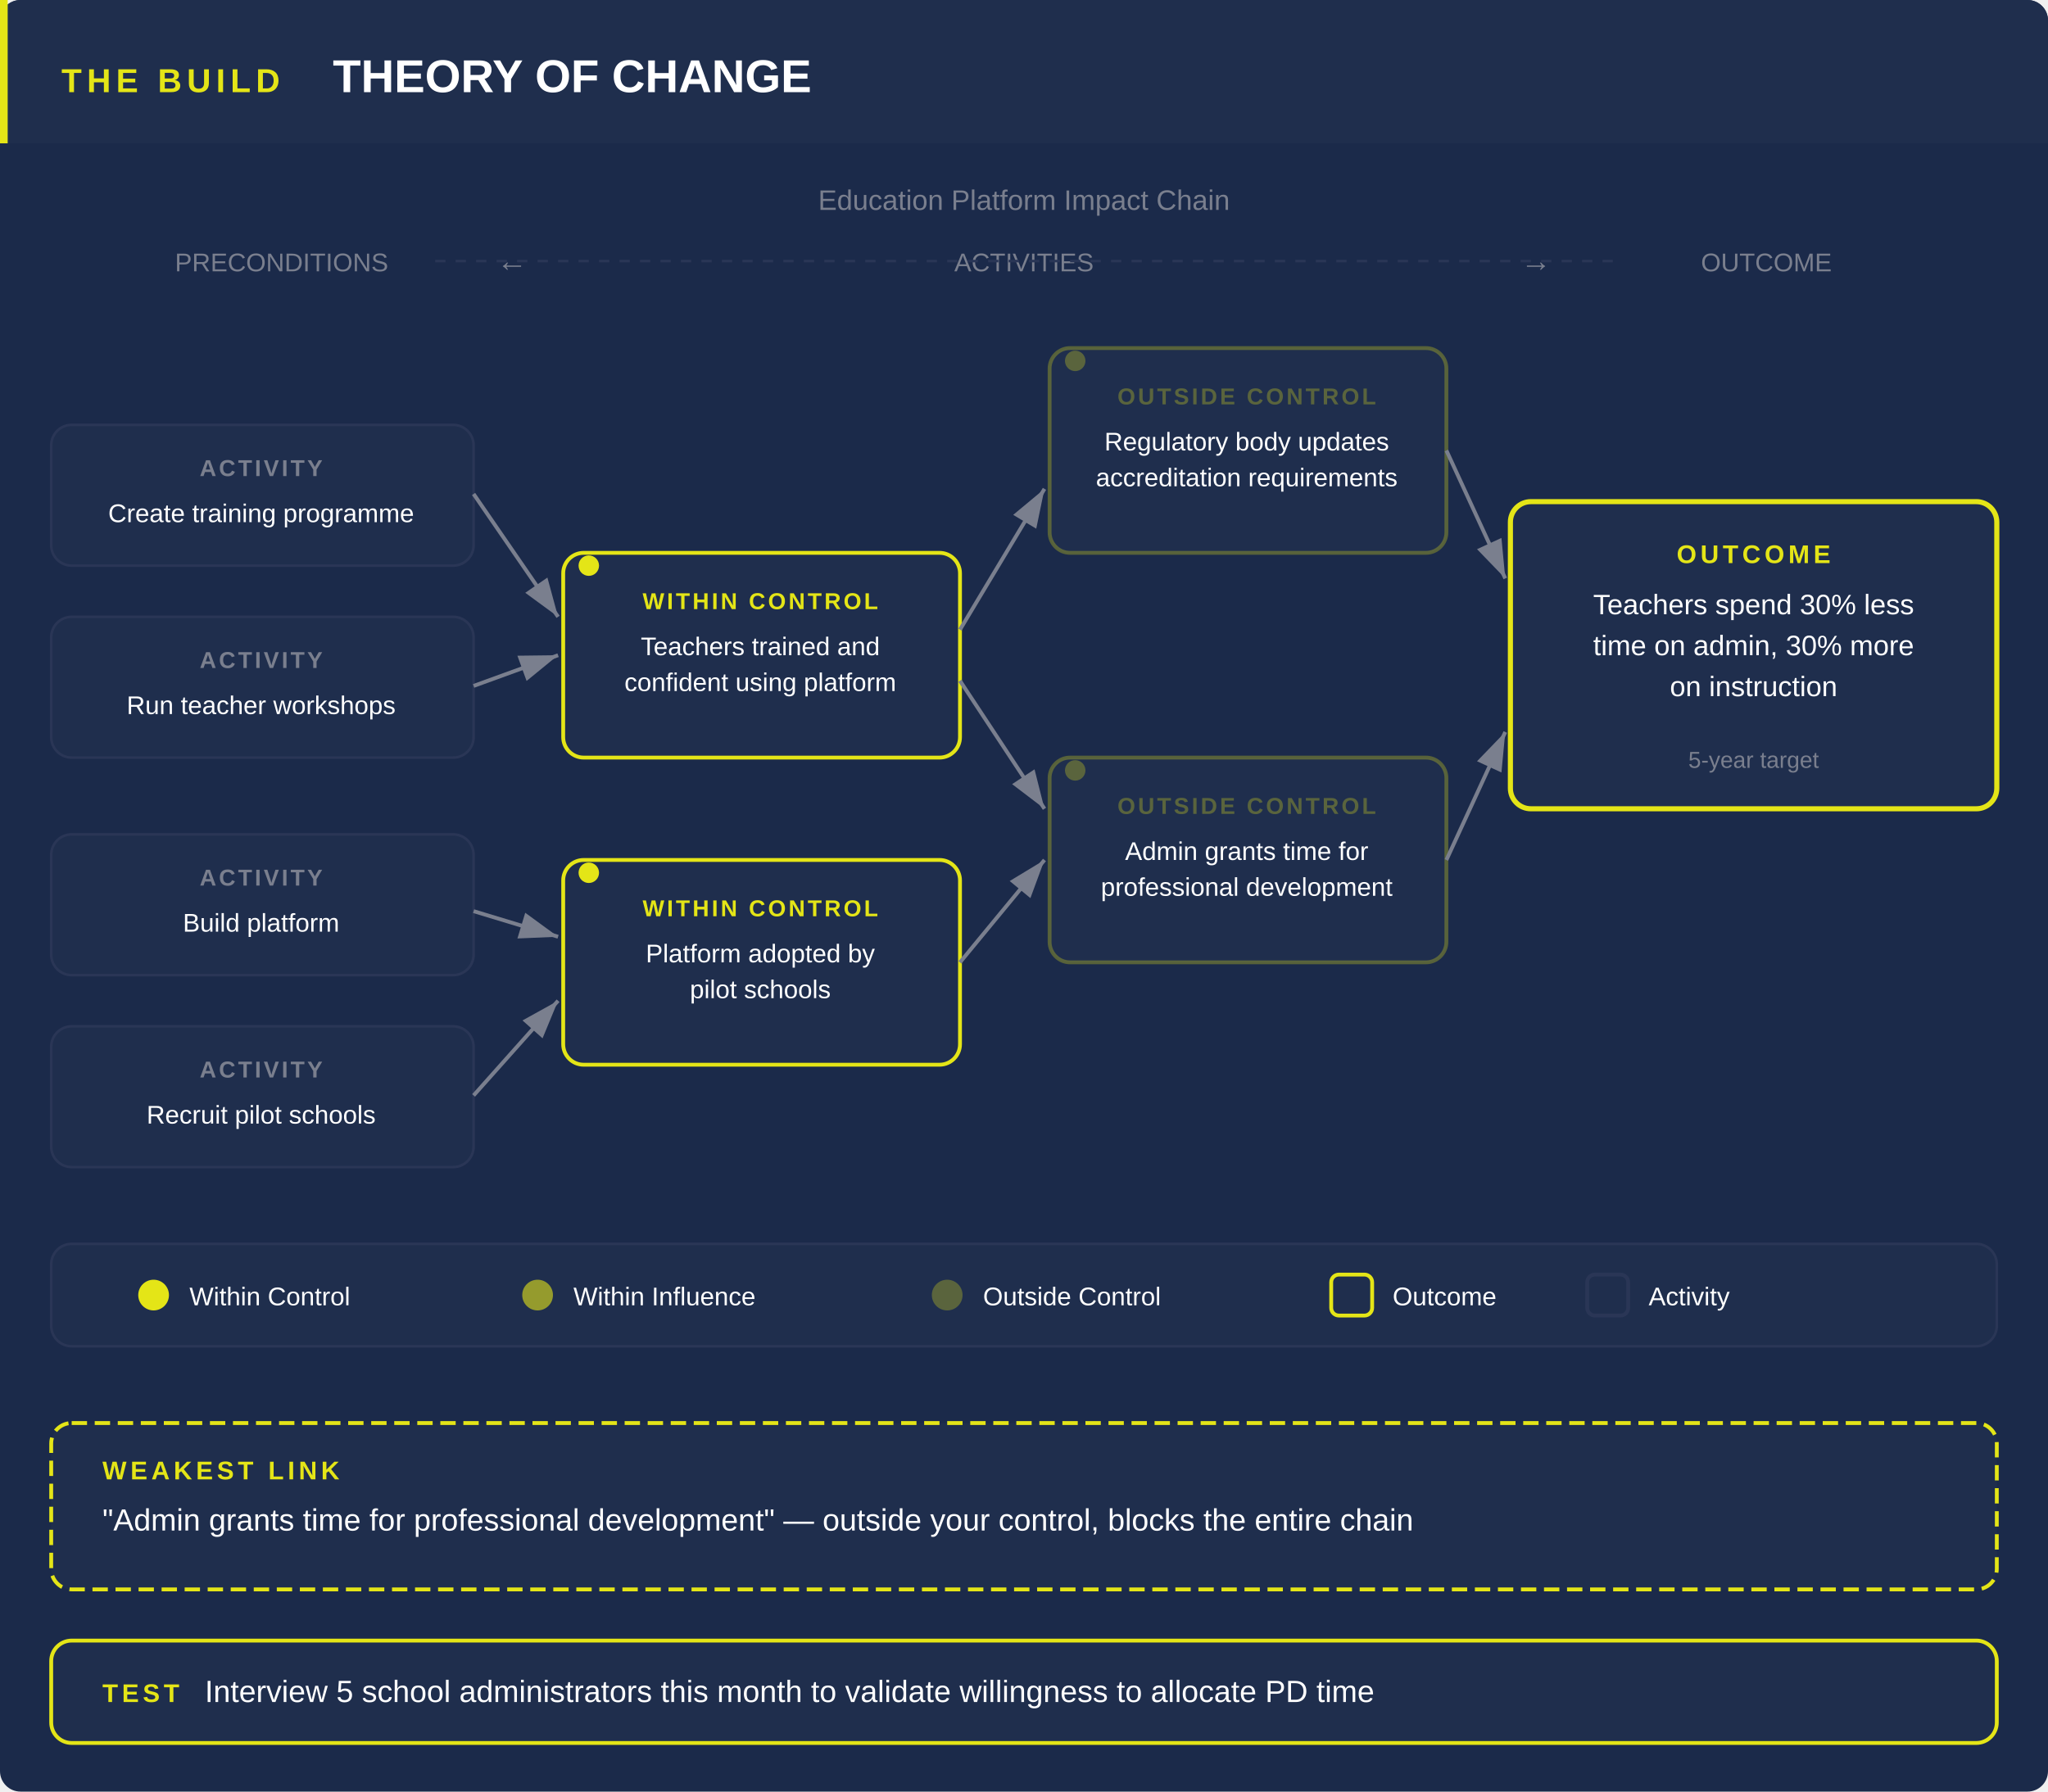
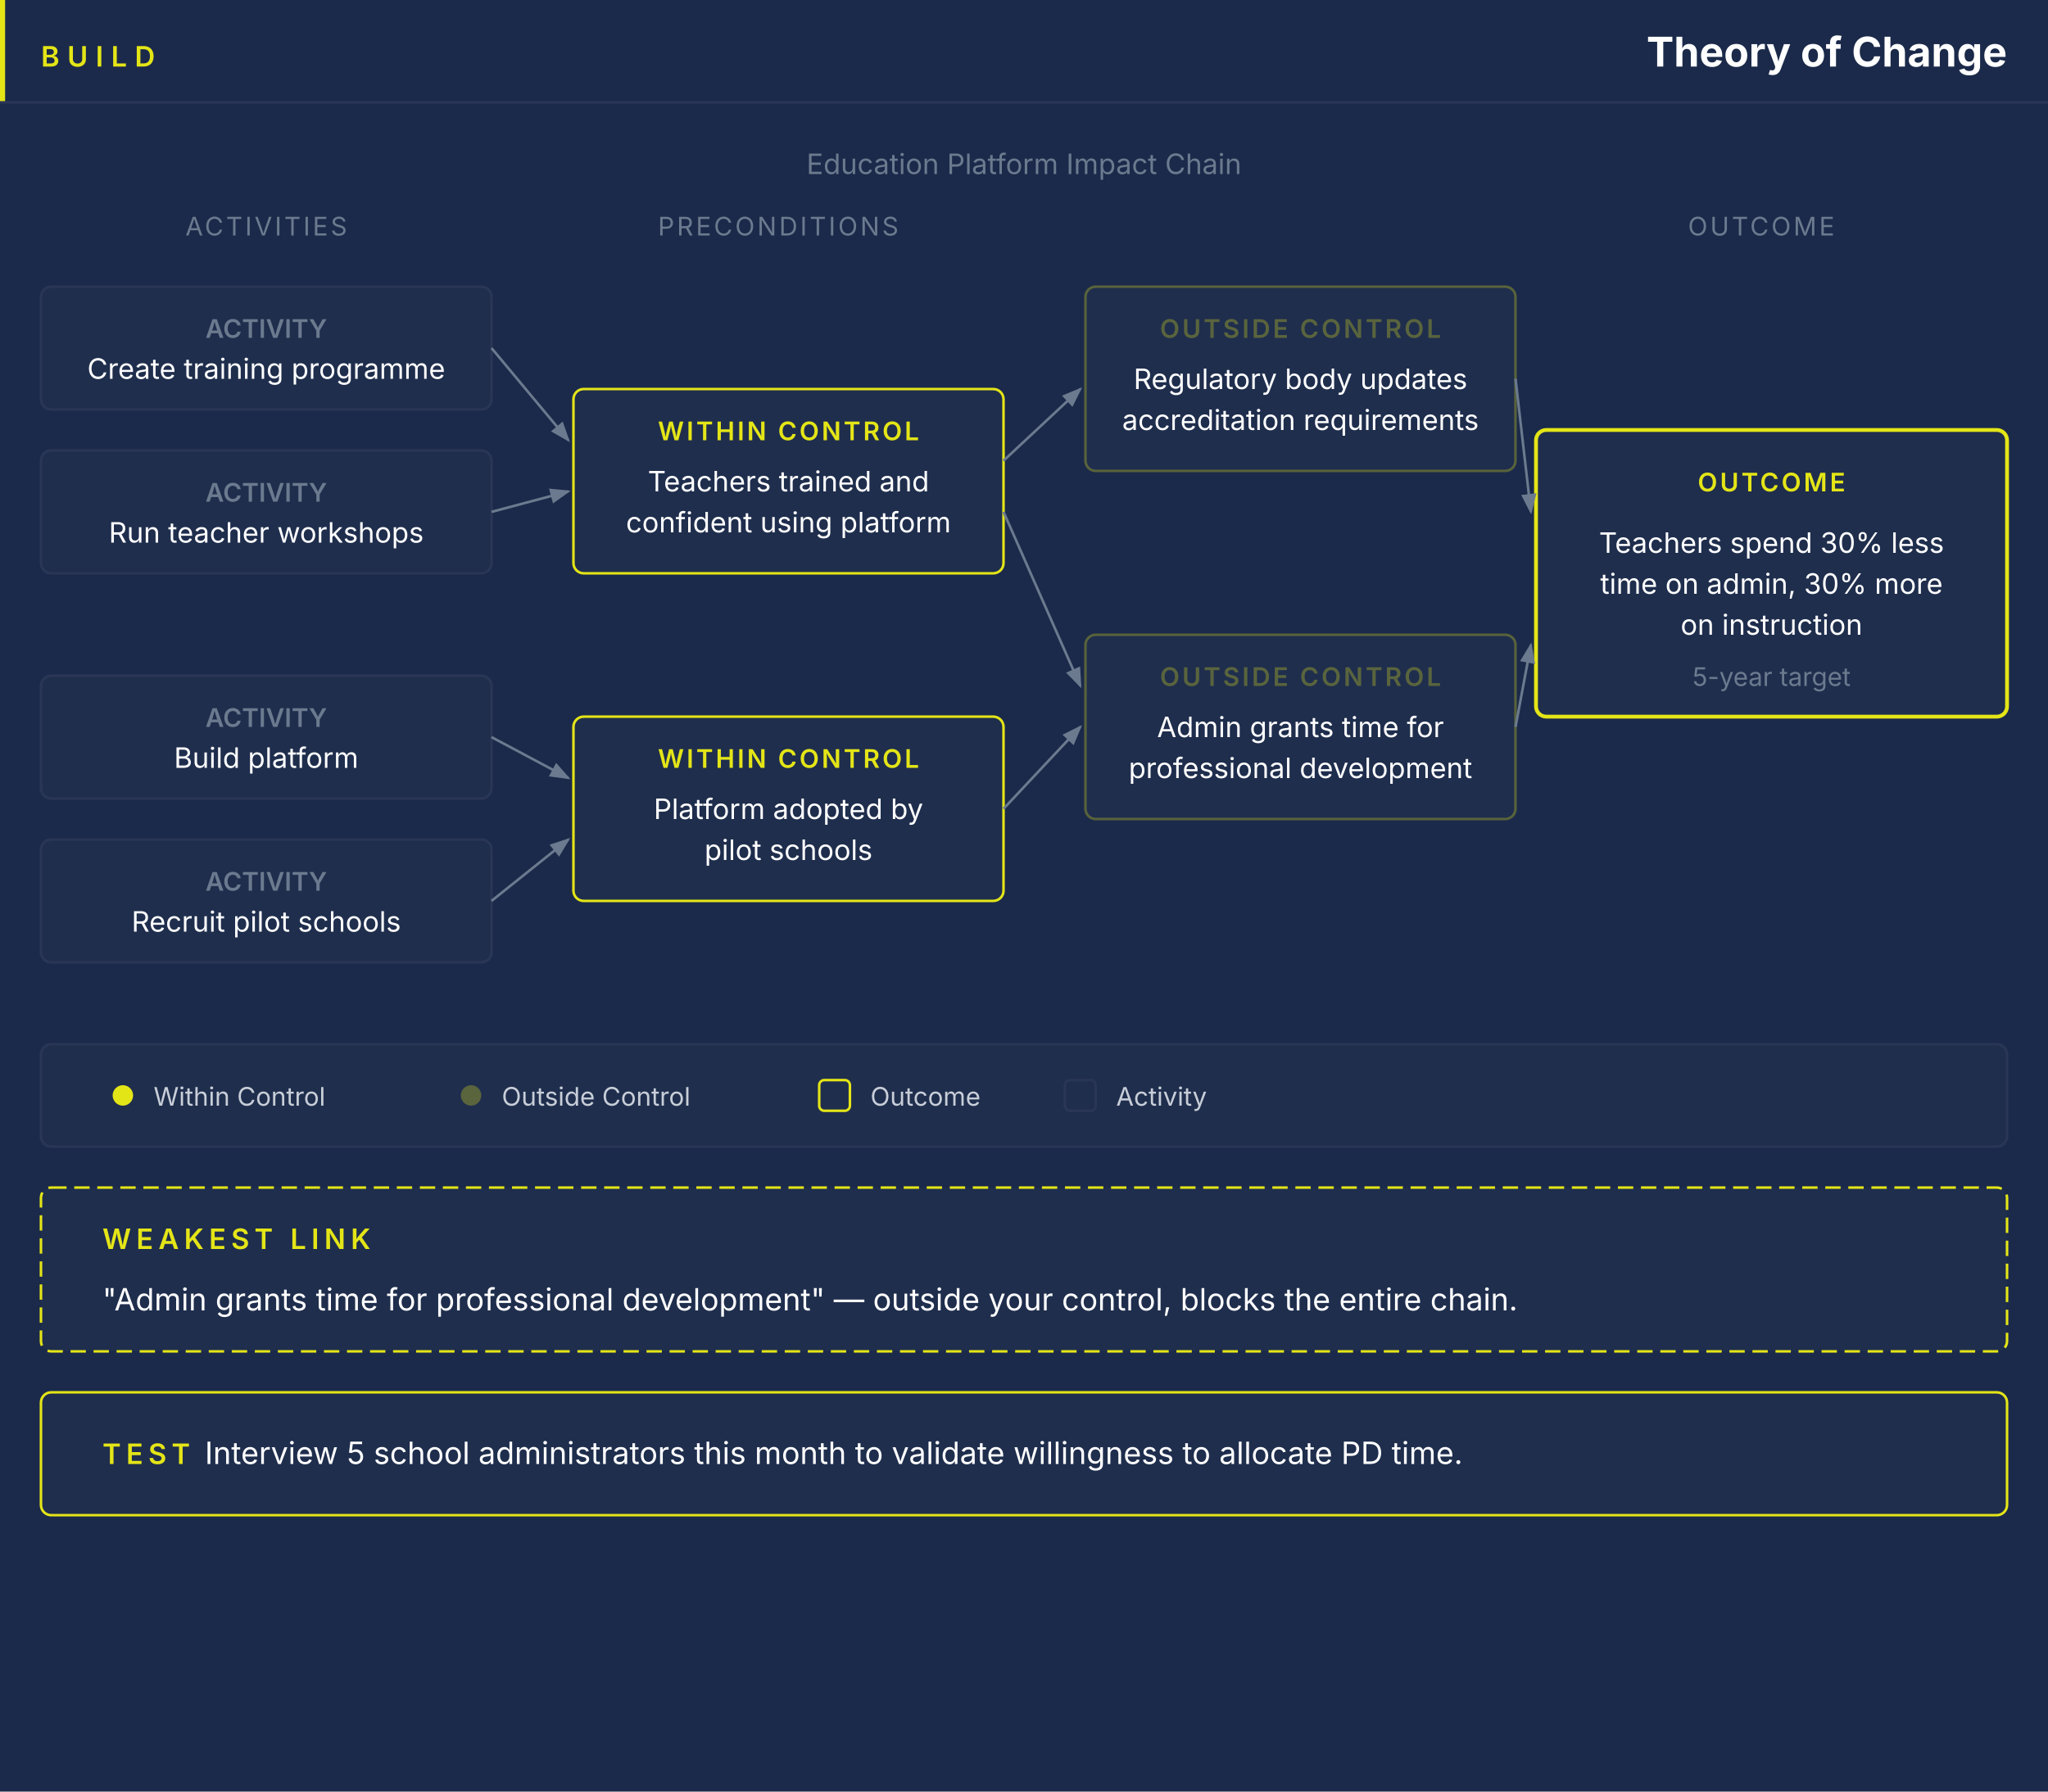
<svg xmlns="http://www.w3.org/2000/svg" width="800" height="700" viewBox="0 0 800 700">
  <defs>
-     <style>text { font-family: Arial, sans-serif; }</style>
-     <marker id="arrow" markerWidth="10" markerHeight="7" refX="10" refY="3.5" orient="auto">
-       <polygon points="0 0, 10 3.5, 0 7" fill="#7A7F8E" />
-     </marker>
-     <marker id="arrow-yellow" markerWidth="10" markerHeight="7" refX="10" refY="3.5" orient="auto">
-       <polygon points="0 0, 10 3.5, 0 7" fill="#E4E517" />
+     <style>text { font-family: 'Inter', 'Helvetica Neue', Arial, sans-serif; }</style>
+     <marker id="toc-arrow" markerWidth="8" markerHeight="6" refX="7" refY="3" orient="auto">
+       <polygon points="0 0, 8 3, 0 6" fill="#6B7A8E" />
    </marker>
  </defs>
-   <rect width="800" height="700" fill="#1B2A4A" rx="8" />
-   <rect x="0" y="0" width="800" height="56" fill="#1F2E4D" rx="8" />
-   <rect x="0" y="48" width="800" height="8" fill="#1F2E4D" />
-   <rect x="0" y="0" width="3" height="56" fill="#E4E517" />
-   <text x="24" y="36" fill="#E4E517" font-size="13" font-weight="bold" letter-spacing="2">THE BUILD</text>
-   <text x="130" y="36" fill="#FFFFFF" font-size="18" font-weight="bold">THEORY OF CHANGE</text>
-   <text x="400" y="82" text-anchor="middle" font-size="11" fill="#7A7F8E">Education Platform Impact Chain</text>
-   <text x="110" y="106" text-anchor="middle" font-size="10" fill="#7A7F8E">PRECONDITIONS</text>
-   <text x="200" y="106" text-anchor="middle" font-size="12" fill="#7A7F8E">←</text>
-   <text x="400" y="106" text-anchor="middle" font-size="10" fill="#7A7F8E">ACTIVITIES</text>
-   <text x="600" y="106" text-anchor="middle" font-size="12" fill="#7A7F8E">→</text>
-   <text x="690" y="106" text-anchor="middle" font-size="10" fill="#7A7F8E">OUTCOME</text>
-   <line x1="170" y1="102" x2="630" y2="102" stroke="#2A3656" stroke-width="1" stroke-dasharray="4,4" />
-   <rect x="590" y="196" width="190" height="120" rx="8" fill="#1F2E4D" stroke="#E4E517" stroke-width="2" />
-   <text x="685" y="220" text-anchor="middle" font-size="10" font-weight="bold" fill="#E4E517" letter-spacing="1.5">OUTCOME</text>
-   <text x="685" y="240" text-anchor="middle" font-size="11" fill="#FFFFFF">Teachers spend 30% less</text>
-   <text x="685" y="256" text-anchor="middle" font-size="11" fill="#FFFFFF">time on admin, 30% more</text>
-   <text x="685" y="272" text-anchor="middle" font-size="11" fill="#FFFFFF">on instruction</text>
-   <text x="685" y="300" text-anchor="middle" font-size="9" fill="#7A7F8E">5-year target</text>
-   <rect x="410" y="136" width="155" height="80" rx="8" fill="#1F2E4D" stroke="#E4E517" stroke-width="1.5" stroke-opacity="0.3" />
-   <text x="487" y="158" text-anchor="middle" font-size="9" font-weight="bold" fill="#E4E517" letter-spacing="1" opacity="0.3">OUTSIDE CONTROL</text>
-   <text x="487" y="176" text-anchor="middle" font-size="10" fill="#FFFFFF">Regulatory body updates</text>
-   <text x="487" y="190" text-anchor="middle" font-size="10" fill="#FFFFFF">accreditation requirements</text>
-   <circle cx="420" cy="141" r="4" fill="#E4E517" opacity="0.3" />
-   <rect x="410" y="296" width="155" height="80" rx="8" fill="#1F2E4D" stroke="#E4E517" stroke-width="1.5" stroke-opacity="0.3" />
-   <text x="487" y="318" text-anchor="middle" font-size="9" font-weight="bold" fill="#E4E517" letter-spacing="1" opacity="0.3">OUTSIDE CONTROL</text>
-   <text x="487" y="336" text-anchor="middle" font-size="10" fill="#FFFFFF">Admin grants time for</text>
-   <text x="487" y="350" text-anchor="middle" font-size="10" fill="#FFFFFF">professional development</text>
-   <circle cx="420" cy="301" r="4" fill="#E4E517" opacity="0.3" />
-   <rect x="220" y="216" width="155" height="80" rx="8" fill="#1F2E4D" stroke="#E4E517" stroke-width="1.5" />
-   <text x="297" y="238" text-anchor="middle" font-size="9" font-weight="bold" fill="#E4E517" letter-spacing="1">WITHIN CONTROL</text>
-   <text x="297" y="256" text-anchor="middle" font-size="10" fill="#FFFFFF">Teachers trained and</text>
-   <text x="297" y="270" text-anchor="middle" font-size="10" fill="#FFFFFF">confident using platform</text>
-   <circle cx="230" cy="221" r="4" fill="#E4E517" />
-   <rect x="220" y="336" width="155" height="80" rx="8" fill="#1F2E4D" stroke="#E4E517" stroke-width="1.5" />
-   <text x="297" y="358" text-anchor="middle" font-size="9" font-weight="bold" fill="#E4E517" letter-spacing="1">WITHIN CONTROL</text>
-   <text x="297" y="376" text-anchor="middle" font-size="10" fill="#FFFFFF">Platform adopted by</text>
-   <text x="297" y="390" text-anchor="middle" font-size="10" fill="#FFFFFF">pilot schools</text>
-   <circle cx="230" cy="341" r="4" fill="#E4E517" />
-   <rect x="20" y="166" width="165" height="55" rx="8" fill="#1F2E4D" stroke="#2A3656" stroke-width="1" />
-   <text x="102" y="186" text-anchor="middle" font-size="9" font-weight="bold" fill="#7A7F8E" letter-spacing="1">ACTIVITY</text>
-   <text x="102" y="204" text-anchor="middle" font-size="10" fill="#FFFFFF">Create training programme</text>
-   <rect x="20" y="241" width="165" height="55" rx="8" fill="#1F2E4D" stroke="#2A3656" stroke-width="1" />
-   <text x="102" y="261" text-anchor="middle" font-size="9" font-weight="bold" fill="#7A7F8E" letter-spacing="1">ACTIVITY</text>
-   <text x="102" y="279" text-anchor="middle" font-size="10" fill="#FFFFFF">Run teacher workshops</text>
-   <rect x="20" y="326" width="165" height="55" rx="8" fill="#1F2E4D" stroke="#2A3656" stroke-width="1" />
-   <text x="102" y="346" text-anchor="middle" font-size="9" font-weight="bold" fill="#7A7F8E" letter-spacing="1">ACTIVITY</text>
-   <text x="102" y="364" text-anchor="middle" font-size="10" fill="#FFFFFF">Build platform</text>
-   <rect x="20" y="401" width="165" height="55" rx="8" fill="#1F2E4D" stroke="#2A3656" stroke-width="1" />
-   <text x="102" y="421" text-anchor="middle" font-size="9" font-weight="bold" fill="#7A7F8E" letter-spacing="1">ACTIVITY</text>
-   <text x="102" y="439" text-anchor="middle" font-size="10" fill="#FFFFFF">Recruit pilot schools</text>
-   <line x1="185" y1="193" x2="218" y2="241" stroke="#7A7F8E" stroke-width="1.5" marker-end="url(#arrow)" />
-   <line x1="185" y1="268" x2="218" y2="256" stroke="#7A7F8E" stroke-width="1.5" marker-end="url(#arrow)" />
-   <line x1="185" y1="356" x2="218" y2="366" stroke="#7A7F8E" stroke-width="1.5" marker-end="url(#arrow)" />
-   <line x1="185" y1="428" x2="218" y2="391" stroke="#7A7F8E" stroke-width="1.5" marker-end="url(#arrow)" />
-   <line x1="375" y1="246" x2="408" y2="191" stroke="#7A7F8E" stroke-width="1.5" marker-end="url(#arrow)" />
-   <line x1="375" y1="376" x2="408" y2="336" stroke="#7A7F8E" stroke-width="1.5" marker-end="url(#arrow)" />
-   <line x1="375" y1="266" x2="408" y2="316" stroke="#7A7F8E" stroke-width="1.5" marker-end="url(#arrow)" />
-   <line x1="565" y1="176" x2="588" y2="226" stroke="#7A7F8E" stroke-width="1.5" marker-end="url(#arrow)" />
-   <line x1="565" y1="336" x2="588" y2="286" stroke="#7A7F8E" stroke-width="1.5" marker-end="url(#arrow)" />
-   <rect x="20" y="486" width="760" height="40" rx="8" fill="#1F2E4D" stroke="#2A3656" stroke-width="1" />
-   <circle cx="60" cy="506" r="6" fill="#E4E517" />
-   <text x="74" y="510" font-size="10" fill="#FFFFFF">Within Control</text>
-   <circle cx="210" cy="506" r="6" fill="#E4E517" opacity="0.6" />
-   <text x="224" y="510" font-size="10" fill="#FFFFFF">Within Influence</text>
-   <circle cx="370" cy="506" r="6" fill="#E4E517" opacity="0.3" />
-   <text x="384" y="510" font-size="10" fill="#FFFFFF">Outside Control</text>
-   <rect x="520" y="498" width="16" height="16" rx="3" fill="none" stroke="#E4E517" stroke-width="1.5" />
-   <text x="544" y="510" font-size="10" fill="#FFFFFF">Outcome</text>
-   <rect x="620" y="498" width="16" height="16" rx="3" fill="none" stroke="#2A3656" stroke-width="1.5" />
-   <text x="644" y="510" font-size="10" fill="#FFFFFF">Activity</text>
-   <rect x="20" y="556" width="760" height="65" rx="8" fill="#1F2E4D" stroke="#E4E517" stroke-width="1.5" stroke-dasharray="6,3" />
-   <text x="40" y="578" font-size="10" font-weight="bold" fill="#E4E517" letter-spacing="1.5">WEAKEST LINK</text>
-   <text x="40" y="598" font-size="12" fill="#FFFFFF">"Admin grants time for professional development" — outside your control, blocks the entire chain</text>
-   <rect x="20" y="641" width="760" height="40" rx="8" fill="#1F2E4D" stroke="#E4E517" stroke-width="1.5" />
-   <text x="40" y="665" font-size="10" font-weight="bold" fill="#E4E517" letter-spacing="1.5">TEST</text>
-   <text x="80" y="665" font-size="12" fill="#FFFFFF">Interview 5 school administrators this month to validate willingness to allocate PD time</text>
+   <rect width="800" height="700" fill="#1B2A4A" />
+   <rect x="0" y="0" width="2" height="40" fill="#E4E517" />
+   <text x="16" y="26" fill="#E4E517" font-size="11" font-weight="600" letter-spacing="3">BUILD</text>
+   <text x="784" y="26" fill="#FFFFFF" font-size="16" font-weight="700" text-anchor="end">Theory of Change</text>
+   <line x1="0" y1="40" x2="800" y2="40" stroke="#2A3656" stroke-width="1" />
+   <text x="400" y="68" text-anchor="middle" font-size="11" fill="#6B7A8E">Education Platform Impact Chain</text>
+   <text x="104" y="92" text-anchor="middle" font-size="10" fill="#6B7A8E" letter-spacing="1">ACTIVITIES</text>
+   <text x="304" y="92" text-anchor="middle" font-size="10" fill="#6B7A8E" letter-spacing="1">PRECONDITIONS</text>
+   <text x="688" y="92" text-anchor="middle" font-size="10" fill="#6B7A8E" letter-spacing="1">OUTCOME</text>
+   <rect x="16" y="112" width="176" height="48" rx="4" fill="#1F2E4D" stroke="#2A3656" stroke-width="1" />
+   <text x="104" y="132" text-anchor="middle" font-size="10" fill="#6B7A8E" font-weight="600">ACTIVITY</text>
+   <text x="104" y="148" text-anchor="middle" font-size="11" fill="#FFFFFF">Create training programme</text>
+   <rect x="16" y="176" width="176" height="48" rx="4" fill="#1F2E4D" stroke="#2A3656" stroke-width="1" />
+   <text x="104" y="196" text-anchor="middle" font-size="10" fill="#6B7A8E" font-weight="600">ACTIVITY</text>
+   <text x="104" y="212" text-anchor="middle" font-size="11" fill="#FFFFFF">Run teacher workshops</text>
+   <rect x="16" y="264" width="176" height="48" rx="4" fill="#1F2E4D" stroke="#2A3656" stroke-width="1" />
+   <text x="104" y="284" text-anchor="middle" font-size="10" fill="#6B7A8E" font-weight="600">ACTIVITY</text>
+   <text x="104" y="300" text-anchor="middle" font-size="11" fill="#FFFFFF">Build platform</text>
+   <rect x="16" y="328" width="176" height="48" rx="4" fill="#1F2E4D" stroke="#2A3656" stroke-width="1" />
+   <text x="104" y="348" text-anchor="middle" font-size="10" fill="#6B7A8E" font-weight="600">ACTIVITY</text>
+   <text x="104" y="364" text-anchor="middle" font-size="11" fill="#FFFFFF">Recruit pilot schools</text>
+   <rect x="224" y="152" width="168" height="72" rx="4" fill="#1F2E4D" stroke="#E4E517" stroke-width="1" />
+   <text x="308" y="172" text-anchor="middle" font-size="10" fill="#E4E517" font-weight="600" letter-spacing="1">WITHIN CONTROL</text>
+   <text x="308" y="192" text-anchor="middle" font-size="11" fill="#FFFFFF">Teachers trained and</text>
+   <text x="308" y="208" text-anchor="middle" font-size="11" fill="#FFFFFF">confident using platform</text>
+   <rect x="224" y="280" width="168" height="72" rx="4" fill="#1F2E4D" stroke="#E4E517" stroke-width="1" />
+   <text x="308" y="300" text-anchor="middle" font-size="10" fill="#E4E517" font-weight="600" letter-spacing="1">WITHIN CONTROL</text>
+   <text x="308" y="320" text-anchor="middle" font-size="11" fill="#FFFFFF">Platform adopted by</text>
+   <text x="308" y="336" text-anchor="middle" font-size="11" fill="#FFFFFF">pilot schools</text>
+   <rect x="424" y="112" width="168" height="72" rx="4" fill="#1F2E4D" stroke="#E4E517" stroke-width="1" stroke-opacity="0.3" />
+   <text x="508" y="132" text-anchor="middle" font-size="10" fill="#E4E517" font-weight="600" letter-spacing="1" opacity="0.3">OUTSIDE CONTROL</text>
+   <text x="508" y="152" text-anchor="middle" font-size="11" fill="#FFFFFF">Regulatory body updates</text>
+   <text x="508" y="168" text-anchor="middle" font-size="11" fill="#FFFFFF">accreditation requirements</text>
+   <rect x="424" y="248" width="168" height="72" rx="4" fill="#1F2E4D" stroke="#E4E517" stroke-width="1" stroke-opacity="0.3" />
+   <text x="508" y="268" text-anchor="middle" font-size="10" fill="#E4E517" font-weight="600" letter-spacing="1" opacity="0.3">OUTSIDE CONTROL</text>
+   <text x="508" y="288" text-anchor="middle" font-size="11" fill="#FFFFFF">Admin grants time for</text>
+   <text x="508" y="304" text-anchor="middle" font-size="11" fill="#FFFFFF">professional development</text>
+   <rect x="600" y="168" width="184" height="112" rx="4" fill="#1F2E4D" stroke="#E4E517" stroke-width="1.5" />
+   <text x="692" y="192" text-anchor="middle" font-size="10" fill="#E4E517" font-weight="600" letter-spacing="1">OUTCOME</text>
+   <text x="692" y="216" text-anchor="middle" font-size="11" fill="#FFFFFF">Teachers spend 30% less</text>
+   <text x="692" y="232" text-anchor="middle" font-size="11" fill="#FFFFFF">time on admin, 30% more</text>
+   <text x="692" y="248" text-anchor="middle" font-size="11" fill="#FFFFFF">on instruction</text>
+   <text x="692" y="268" text-anchor="middle" font-size="10" fill="#6B7A8E">5-year target</text>
+   <line x1="192" y1="136" x2="222" y2="172" stroke="#6B7A8E" stroke-width="1" marker-end="url(#toc-arrow)" />
+   <line x1="192" y1="200" x2="222" y2="192" stroke="#6B7A8E" stroke-width="1" marker-end="url(#toc-arrow)" />
+   <line x1="192" y1="288" x2="222" y2="304" stroke="#6B7A8E" stroke-width="1" marker-end="url(#toc-arrow)" />
+   <line x1="192" y1="352" x2="222" y2="328" stroke="#6B7A8E" stroke-width="1" marker-end="url(#toc-arrow)" />
+   <line x1="392" y1="180" x2="422" y2="152" stroke="#6B7A8E" stroke-width="1" marker-end="url(#toc-arrow)" />
+   <line x1="392" y1="200" x2="422" y2="268" stroke="#6B7A8E" stroke-width="1" marker-end="url(#toc-arrow)" />
+   <line x1="392" y1="316" x2="422" y2="284" stroke="#6B7A8E" stroke-width="1" marker-end="url(#toc-arrow)" />
+   <line x1="592" y1="148" x2="598" y2="200" stroke="#6B7A8E" stroke-width="1" marker-end="url(#toc-arrow)" />
+   <line x1="592" y1="284" x2="598" y2="252" stroke="#6B7A8E" stroke-width="1" marker-end="url(#toc-arrow)" />
+   <rect x="16" y="408" width="768" height="40" rx="4" fill="#1F2E4D" stroke="#2A3656" stroke-width="1" />
+   <circle cx="48" cy="428" r="4" fill="#E4E517" />
+   <text x="60" y="432" font-size="10" fill="#C8CED8">Within Control</text>
+   <circle cx="184" cy="428" r="4" fill="#E4E517" opacity="0.3" />
+   <text x="196" y="432" font-size="10" fill="#C8CED8">Outside Control</text>
+   <rect x="320" y="422" width="12" height="12" rx="2" fill="none" stroke="#E4E517" stroke-width="1" />
+   <text x="340" y="432" font-size="10" fill="#C8CED8">Outcome</text>
+   <rect x="416" y="422" width="12" height="12" rx="2" fill="none" stroke="#2A3656" stroke-width="1" />
+   <text x="436" y="432" font-size="10" fill="#C8CED8">Activity</text>
+   <rect x="16" y="464" width="768" height="64" rx="4" fill="#1F2E4D" stroke="#E4E517" stroke-width="1" stroke-dasharray="6,3" />
+   <text x="40" y="488" font-size="11" font-weight="600" fill="#E4E517" letter-spacing="2">WEAKEST LINK</text>
+   <text x="40" y="512" font-size="12" fill="#FFFFFF">"Admin grants time for professional development" — outside your control, blocks the entire chain.</text>
+   <rect x="16" y="544" width="768" height="48" rx="4" fill="#1F2E4D" stroke="#E4E517" stroke-width="1" />
+   <text x="40" y="572" font-size="11" font-weight="600" fill="#E4E517" letter-spacing="2">TEST</text>
+   <text x="80" y="572" font-size="12" fill="#FFFFFF">Interview 5 school administrators this month to validate willingness to allocate PD time.</text>
</svg>
